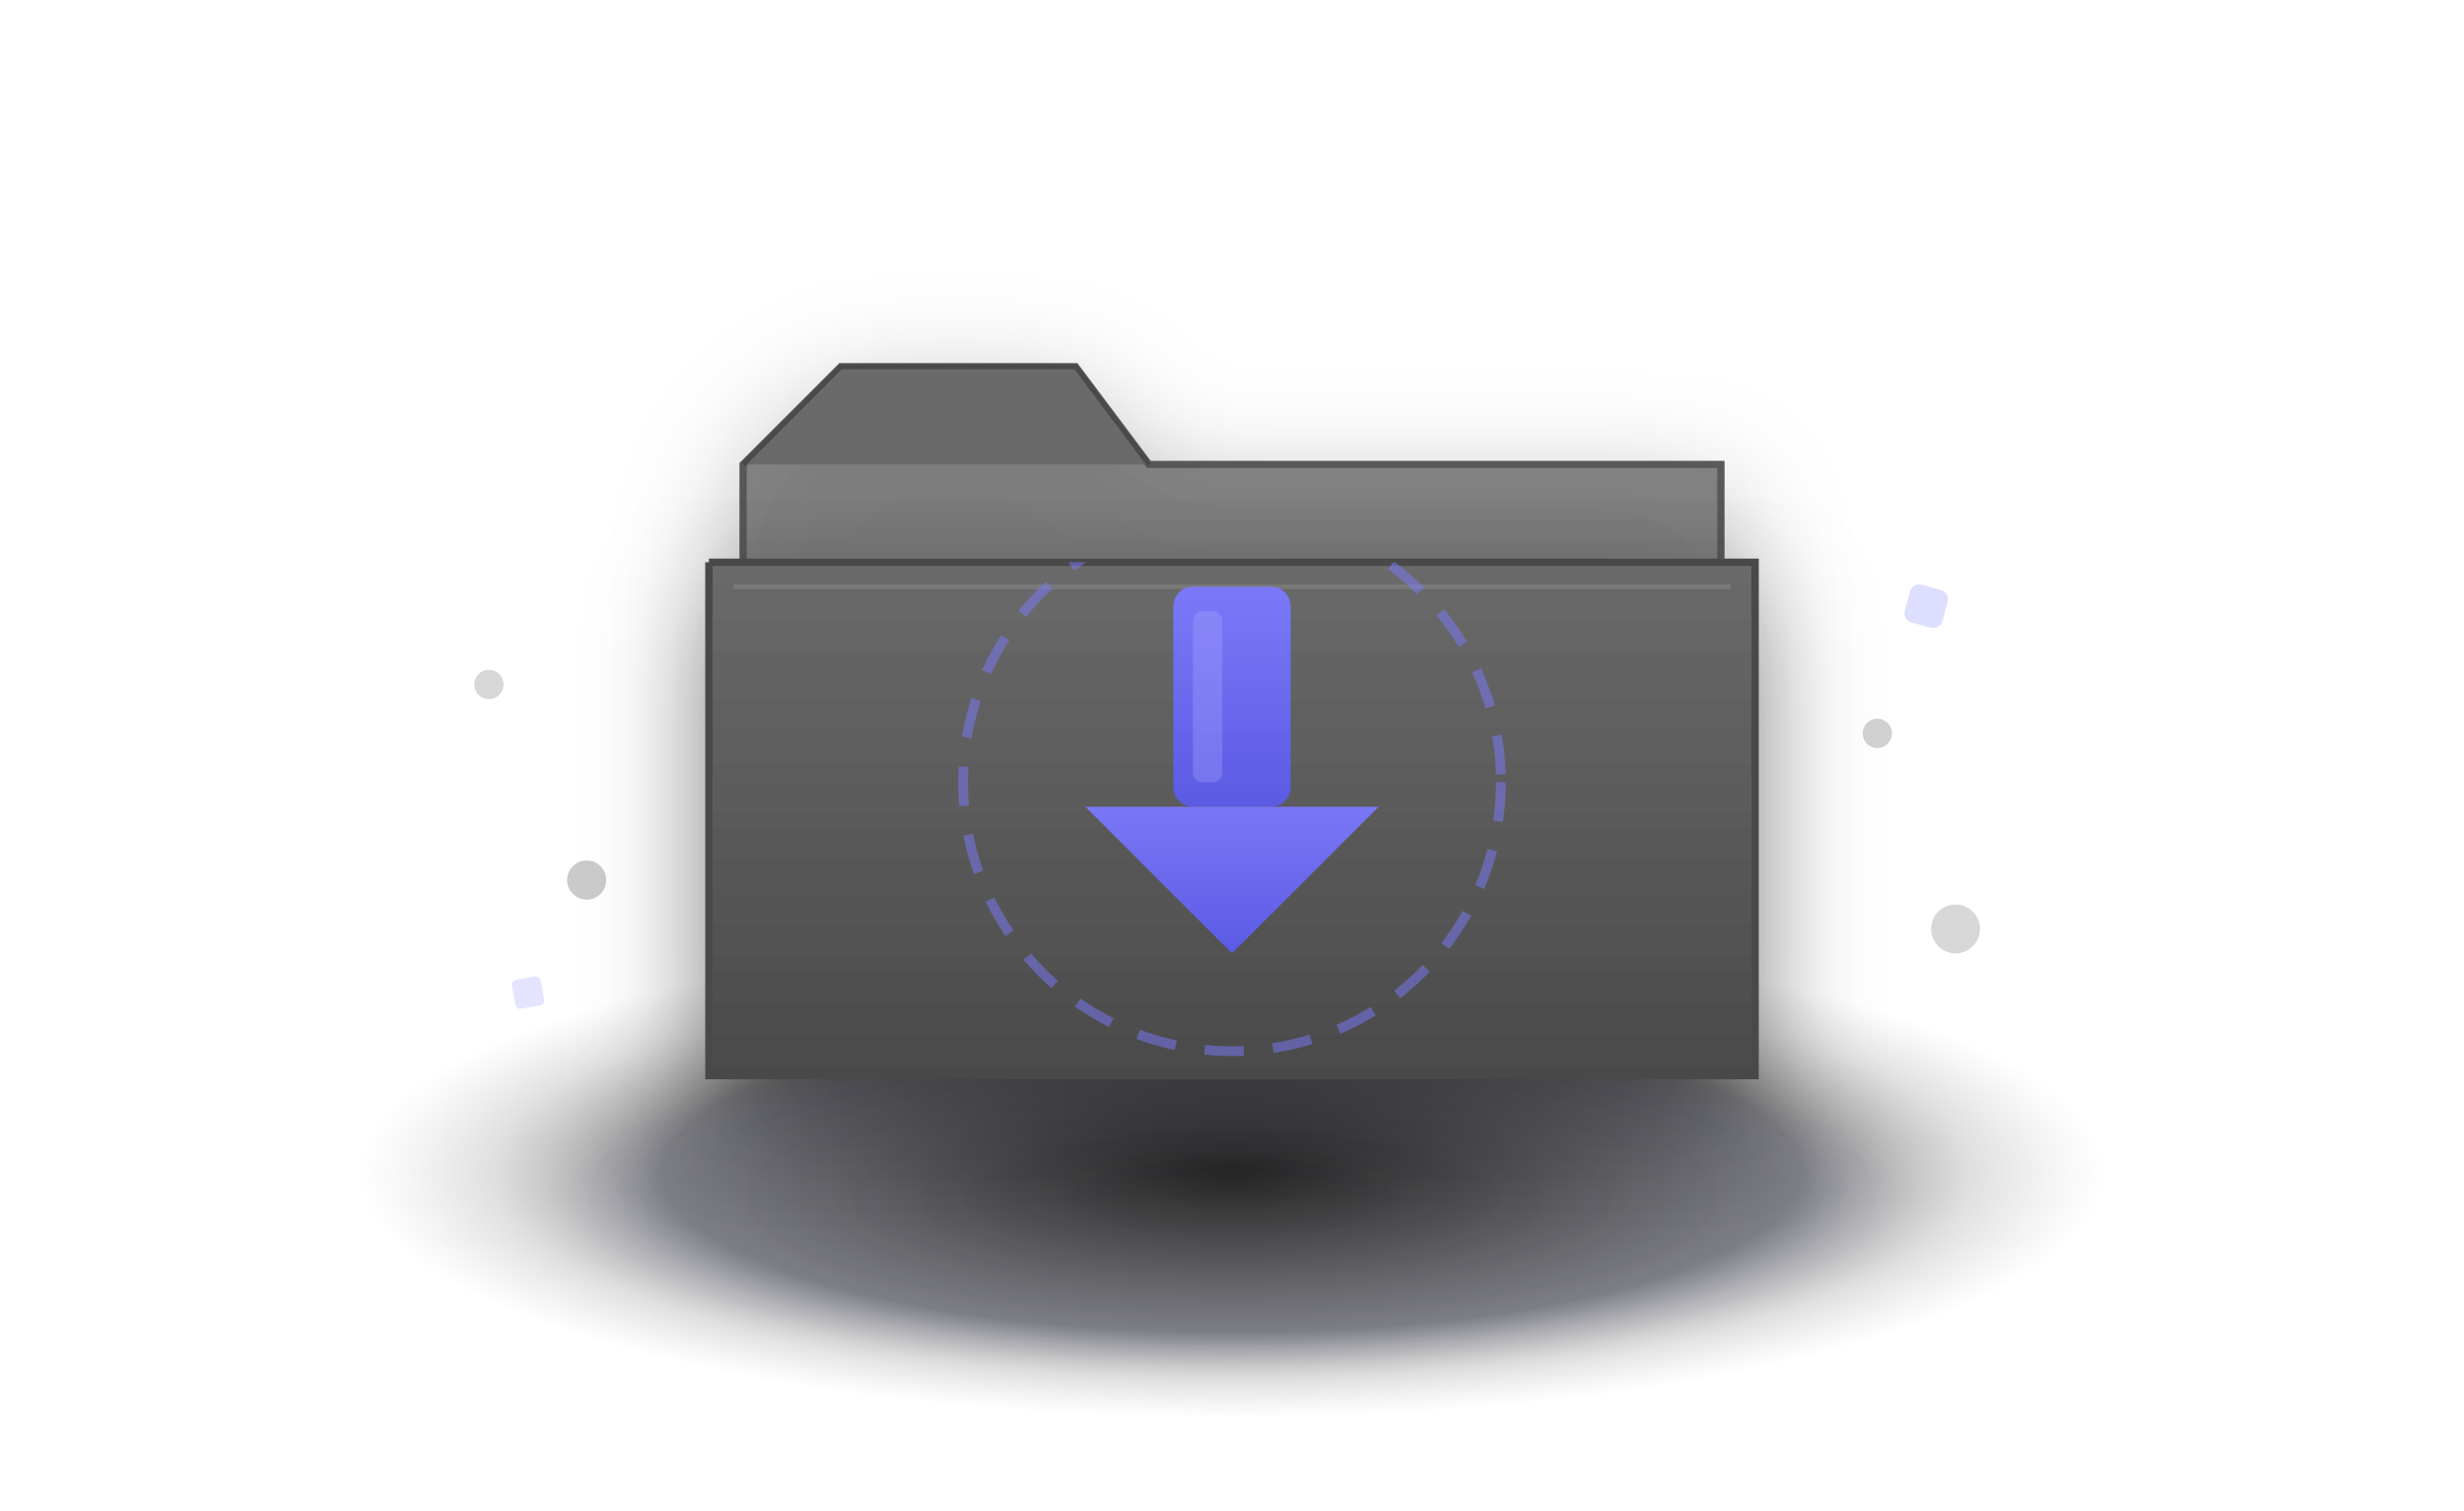
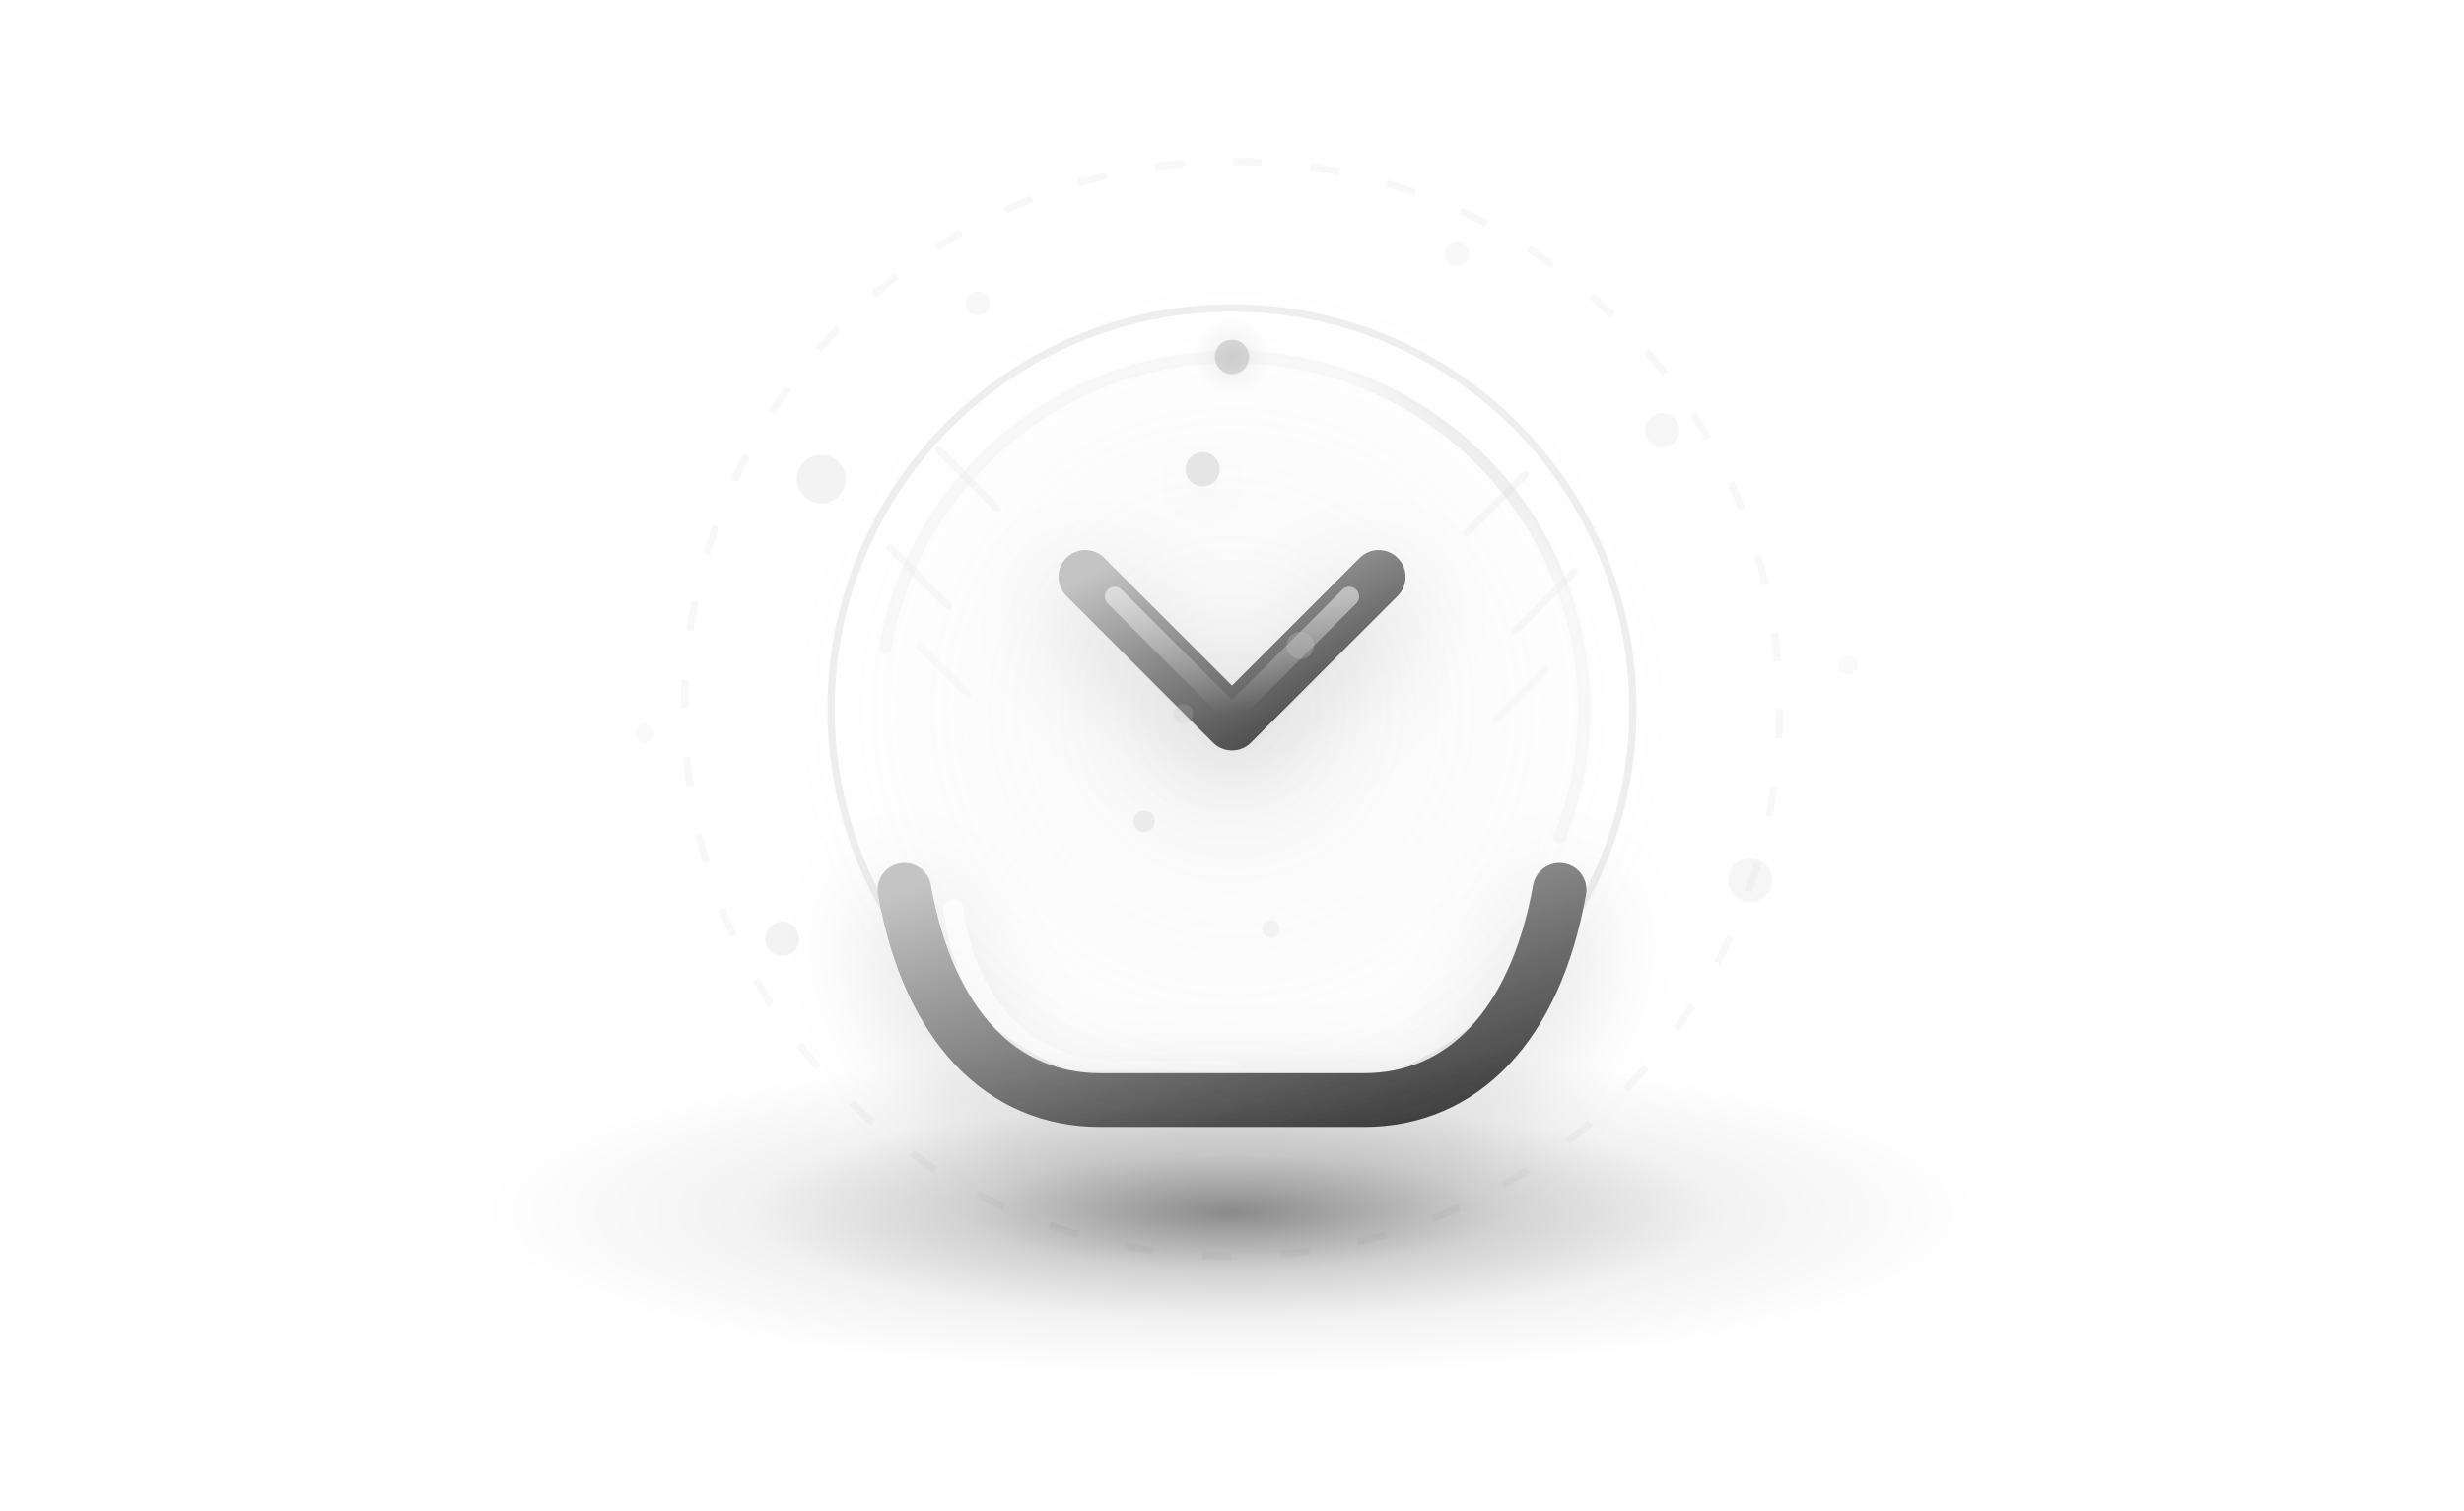
<svg xmlns="http://www.w3.org/2000/svg" width="504" height="309" viewBox="0 0 504 309">
  <defs>
-     <radialGradient id="no-task-bg1" cx="50%" cy="50%" r="50%">
-       <stop offset="0%" stop-color="#000" stop-opacity="0.85" />
-       <stop offset="65%" stop-color="#000" stop-opacity="0.5" />
-       <stop offset="85%" stop-color="#666" stop-opacity="0.2" />
-       <stop offset="100%" stop-color="#888" stop-opacity="0" />
+     <linearGradient id="mainGradient" x1="0%" y1="0%" x2="100%" y2="100%">
+       <stop offset="0%" stop-color="#C4C4C4" />
+       <stop offset="40%" stop-color="#8C8C8C" />
+       <stop offset="100%" stop-color="#3C3C3C" />
+     </linearGradient>
+     <linearGradient id="highlightGradient" x1="0%" y1="0%" x2="0%" y2="100%">
+       <stop offset="0%" stop-color="#FFF" stop-opacity="0.5" />
+       <stop offset="100%" stop-color="#FFF" stop-opacity="0" />
+     </linearGradient>
+     <linearGradient id="ringGradient" x1="0%" y1="0%" x2="100%" y2="100%">
+       <stop offset="0%" stop-color="#AAA" stop-opacity="0.6" />
+       <stop offset="18%" stop-color="#AAA" stop-opacity="0.08" />
+       <stop offset="82%" stop-color="#AAA" stop-opacity="0.08" />
+       <stop offset="100%" stop-color="#AAA" stop-opacity="0.6" />
+     </linearGradient>
+     <filter id="shadow" x="-50%" y="-50%" width="200%" height="200%">
+       <feDropShadow dx="0" dy="6" stdDeviation="10" flood-color="#000" flood-opacity="0.15" />
+     </filter>
+     <filter id="lightShadow" x="-50%" y="-50%" width="200%" height="200%">
+       <feDropShadow dx="0" dy="3" stdDeviation="5" flood-color="#000" flood-opacity="0.08" />
+     </filter>
+     <radialGradient id="groundShadow" cx="50%" cy="50%" r="50%">
+       <stop offset="0%" stop-color="#000" stop-opacity="0.45" />
+       <stop offset="35%" stop-color="#000" stop-opacity="0.18" />
+       <stop offset="65%" stop-color="#000" stop-opacity="0.05" />
+       <stop offset="100%" stop-color="#000" stop-opacity="0" />
    </radialGradient>
-     <radialGradient id="no-task-bg2" cx="50%" cy="50%" r="50%">
-       <stop offset="0%" stop-color="#5B5AEA" stop-opacity="0" />
-       <stop offset="85%" stop-color="#5B5AEA" stop-opacity="0.06" />
-       <stop offset="100%" stop-color="#5B5AEA" stop-opacity="0" />
+     <radialGradient id="centerGlow" cx="50%" cy="50%" r="50%">
+       <stop offset="0%" stop-color="#D0D0D0" stop-opacity="0.15" />
+       <stop offset="100%" stop-color="#D0D0D0" stop-opacity="0" />
    </radialGradient>
-     <linearGradient id="folder-grad" x1="50%" x2="50%" y1="0%" y2="100%">
-       <stop offset="0%" stop-color="#7a7a7a" />
-       <stop offset="100%" stop-color="#5a5a5a" />
-     </linearGradient>
-     <linearGradient id="folder-front" x1="50%" x2="50%" y1="0%" y2="100%">
-       <stop offset="0%" stop-color="#6a6a6a" />
-       <stop offset="100%" stop-color="#4a4a4a" />
-     </linearGradient>
-     <linearGradient id="arrow-grad" x1="50%" x2="50%" y1="0%" y2="100%">
-       <stop offset="0%" stop-color="#7B7AFF" />
-       <stop offset="100%" stop-color="#5B5AEA" />
-     </linearGradient>
-     <filter id="arrow-shadow" x="-50%" y="-50%" width="200%" height="200%">
-       <feDropShadow dx="0" dy="4" stdDeviation="6" flood-color="#5B5AEA" flood-opacity="0.4" />
-     </filter>
-     <filter id="folder-shadow" x="-20%" y="-20%" width="140%" height="150%">
-       <feDropShadow dx="0" dy="8" stdDeviation="12" flood-color="#000" flood-opacity="0.35" />
-     </filter>
-     <clipPath id="front-folder-clip">
-       <rect x="145" y="115" width="214" height="105" />
-     </clipPath>
+     <radialGradient id="dotGlow" cx="50%" cy="50%" r="50%">
+       <stop offset="0%" stop-color="#D0D0D0" stop-opacity="0.7" />
+       <stop offset="50%" stop-color="#D0D0D0" stop-opacity="0.15" />
+       <stop offset="100%" stop-color="#D0D0D0" stop-opacity="0" />
+     </radialGradient>
  </defs>
  <g fill="none" fill-rule="evenodd">
-     <ellipse cx="252" cy="240" rx="180" ry="50" fill="url(#no-task-bg1)" />
-     <ellipse cx="252" cy="245" rx="140" ry="35" fill="url(#no-task-bg2)" />
-     <g filter="url(#folder-shadow)">
-       <path d="M152 95 L172 75 L220 75 L235 95 L352 95 L352 210 L152 210 Z" fill="url(#folder-grad)" stroke="#4a4a4a" stroke-width="1.5" opacity="0.9" />
+     <g opacity="0.04">
+       <circle cx="42" cy="42" r="1.5" />
+       <circle cx="90" cy="42" r="1.5" />
+       <circle cx="138" cy="42" r="1.5" />
+       <circle cx="186" cy="42" r="1.5" />
+       <circle cx="234" cy="42" r="1.5" />
+       <circle cx="282" cy="42" r="1.5" />
+       <circle cx="330" cy="42" r="1.5" />
+       <circle cx="378" cy="42" r="1.5" />
+       <circle cx="426" cy="42" r="1.5" />
+       <circle cx="474" cy="42" r="1.5" />
+       <circle cx="42" cy="90" r="1.5" />
+       <circle cx="90" cy="90" r="1.5" />
+       <circle cx="138" cy="90" r="1.5" />
+       <circle cx="186" cy="90" r="1.5" />
+       <circle cx="234" cy="90" r="1.5" />
+       <circle cx="282" cy="90" r="1.5" />
+       <circle cx="330" cy="90" r="1.5" />
+       <circle cx="378" cy="90" r="1.5" />
+       <circle cx="426" cy="90" r="1.5" />
+       <circle cx="474" cy="90" r="1.5" />
+       <circle cx="42" cy="138" r="1.5" />
+       <circle cx="90" cy="138" r="1.5" />
+       <circle cx="138" cy="138" r="1.5" />
+       <circle cx="186" cy="138" r="1.5" />
+       <circle cx="234" cy="138" r="1.5" />
+       <circle cx="282" cy="138" r="1.5" />
+       <circle cx="330" cy="138" r="1.5" />
+       <circle cx="378" cy="138" r="1.5" />
+       <circle cx="426" cy="138" r="1.5" />
+       <circle cx="474" cy="138" r="1.5" />
+       <circle cx="42" cy="186" r="1.5" />
+       <circle cx="90" cy="186" r="1.5" />
+       <circle cx="138" cy="186" r="1.5" />
+       <circle cx="186" cy="186" r="1.5" />
+       <circle cx="234" cy="186" r="1.5" />
+       <circle cx="282" cy="186" r="1.5" />
+       <circle cx="330" cy="186" r="1.5" />
+       <circle cx="378" cy="186" r="1.5" />
+       <circle cx="426" cy="186" r="1.5" />
+       <circle cx="474" cy="186" r="1.5" />
+       <circle cx="42" cy="234" r="1.5" />
+       <circle cx="90" cy="234" r="1.5" />
+       <circle cx="138" cy="234" r="1.5" />
+       <circle cx="186" cy="234" r="1.5" />
+       <circle cx="234" cy="234" r="1.5" />
+       <circle cx="282" cy="234" r="1.5" />
+       <circle cx="330" cy="234" r="1.5" />
+       <circle cx="378" cy="234" r="1.5" />
+       <circle cx="426" cy="234" r="1.5" />
+       <circle cx="474" cy="234" r="1.5" />
+       <circle cx="42" cy="282" r="1.5" />
+       <circle cx="90" cy="282" r="1.5" />
+       <circle cx="138" cy="282" r="1.5" />
+       <circle cx="186" cy="282" r="1.5" />
+       <circle cx="234" cy="282" r="1.5" />
+       <circle cx="282" cy="282" r="1.5" />
+       <circle cx="330" cy="282" r="1.5" />
+       <circle cx="378" cy="282" r="1.5" />
+       <circle cx="426" cy="282" r="1.5" />
+       <circle cx="474" cy="282" r="1.5" />
    </g>
-     <path d="M152 95 L172 75 L220 75 L235 95" fill="#6a6a6a" stroke="#4a4a4a" stroke-width="1" />
-     <path d="M145 115 L145 220 L359 220 L359 115 L145 115" fill="url(#folder-front)" stroke="#4a4a4a" stroke-width="1.5" rx="3" filter="url(#folder-shadow)" />
-     <path d="M150 120 L354 120" stroke="#8a8a8a" stroke-width="1" opacity="0.5" />
-     <circle cx="252" cy="160" r="55" fill="none" stroke="#7B7AFF" stroke-width="2" stroke-dasharray="8 6" opacity="0.5" clip-path="url(#front-folder-clip)" />
-     <g transform="translate(252 155)">
-       <rect x="-12" y="-35" width="24" height="45" rx="4" fill="url(#arrow-grad)" opacity="0.95" />
-       <path d="M-30 10 L0 40 L30 10 Z" fill="url(#arrow-grad)" opacity="0.95" />
-       <rect x="-8" y="-30" width="6" height="35" rx="2" fill="#A5A4FF" opacity="0.35" />
+     <circle cx="252" cy="145" r="112" stroke="#888" stroke-opacity="0.06" stroke-width="1.5" stroke-dasharray="6 10" />
+     <circle cx="252" cy="145" r="82" stroke="#888" stroke-opacity="0.14" stroke-width="1.5" />
+     <ellipse cx="252" cy="145" rx="92" ry="92" fill="url(#centerGlow)" />
+     <circle cx="252" cy="145" r="72" stroke="url(#ringGradient)" stroke-width="2.5" stroke-dasharray="140 212" stroke-linecap="round" transform="rotate(-90 252 145)" />
+     <circle cx="252" cy="73" r="8" fill="url(#dotGlow)" />
+     <circle cx="252" cy="73" r="3.5" fill="#C4C4C4" opacity="0.65" />
+     <circle cx="168" cy="98" r="5" fill="#888" opacity="0.1" />
+     <circle cx="340" cy="88" r="3.5" fill="#888" opacity="0.08" />
+     <circle cx="358" cy="180" r="4.5" fill="#888" opacity="0.08" />
+     <circle cx="160" cy="192" r="3.5" fill="#888" opacity="0.1" />
+     <circle cx="298" cy="52" r="2.5" fill="#888" opacity="0.06" />
+     <circle cx="200" cy="62" r="2.5" fill="#888" opacity="0.06" />
+     <circle cx="132" cy="150" r="2" fill="#888" opacity="0.04" />
+     <circle cx="378" cy="136" r="2" fill="#888" opacity="0.04" />
+     <line x1="192" y1="92" x2="204" y2="104" stroke="#C0C0C0" stroke-opacity="0.12" stroke-width="1.5" stroke-linecap="round" />
+     <line x1="182" y1="112" x2="194" y2="124" stroke="#C0C0C0" stroke-opacity="0.09" stroke-width="1.5" stroke-linecap="round" />
+     <line x1="188" y1="132" x2="198" y2="142" stroke="#C0C0C0" stroke-opacity="0.06" stroke-width="1.5" stroke-linecap="round" />
+     <line x1="312" y1="97" x2="300" y2="109" stroke="#C0C0C0" stroke-opacity="0.12" stroke-width="1.5" stroke-linecap="round" />
+     <line x1="322" y1="117" x2="310" y2="129" stroke="#C0C0C0" stroke-opacity="0.09" stroke-width="1.5" stroke-linecap="round" />
+     <line x1="316" y1="137" x2="306" y2="147" stroke="#C0C0C0" stroke-opacity="0.06" stroke-width="1.5" stroke-linecap="round" />
+     <g filter="url(#shadow)">
+       <path d="M252 72 L252 145" stroke="url(#mainGradient)" stroke-width="11" stroke-linecap="round" />
+       <path d="M222 118 L252 148 L282 118" stroke="url(#mainGradient)" stroke-width="11" stroke-linecap="round" stroke-linejoin="round" />
+       <path d="M185 182 C190 210 205 225 225 225 L279 225 C299 225 314 210 319 182" stroke="url(#mainGradient)" stroke-width="11" stroke-linecap="round" stroke-linejoin="round" />
+       <path d="M195 182 L225 182" stroke="url(#mainGradient)" stroke-width="11" stroke-linecap="round" />
+       <path d="M279 182 L309 182" stroke="url(#mainGradient)" stroke-width="11" stroke-linecap="round" />
+       <path d="M252 76 L252 135" stroke="url(#highlightGradient)" stroke-width="4" stroke-linecap="round" />
+       <path d="M228 122 L252 146 L276 122" stroke="url(#highlightGradient)" stroke-width="4" stroke-linecap="round" stroke-linejoin="round" />
+       <path d="M195 186 C198 208 212 219 228 219 L252 219" stroke="url(#highlightGradient)" stroke-width="4" stroke-linecap="round" />
    </g>
-     <circle cx="120" cy="180" r="4" fill="#7a7a7a" opacity="0.4" />
-     <circle cx="384" cy="150" r="3" fill="#7a7a7a" opacity="0.35" />
-     <circle cx="400" cy="190" r="5" fill="#7a7a7a" opacity="0.3" />
-     <circle cx="100" cy="140" r="3" fill="#7a7a7a" opacity="0.3" />
-     <rect x="390" y="120" width="8" height="8" rx="2" fill="#7B7AFF" opacity="0.25" transform="rotate(15 394 124)" />
-     <rect x="105" y="200" width="6" height="6" rx="1" fill="#7B7AFF" opacity="0.2" transform="rotate(-10 108 203)" />
+     <g filter="url(#lightShadow)">
+       <circle cx="246" cy="96" r="3.5" fill="#C4C4C4" opacity="0.4" />
+       <circle cx="266" cy="132" r="2.8" fill="#C4C4C4" opacity="0.32" />
+       <circle cx="234" cy="168" r="2.2" fill="#C4C4C4" opacity="0.25" />
+       <circle cx="260" cy="190" r="1.8" fill="#C4C4C4" opacity="0.16" />
+       <circle cx="242" cy="146" r="2" fill="#C4C4C4" opacity="0.2" />
+     </g>
+     <ellipse cx="252" cy="248" rx="155" ry="34" fill="url(#groundShadow)" />
  </g>
</svg>
